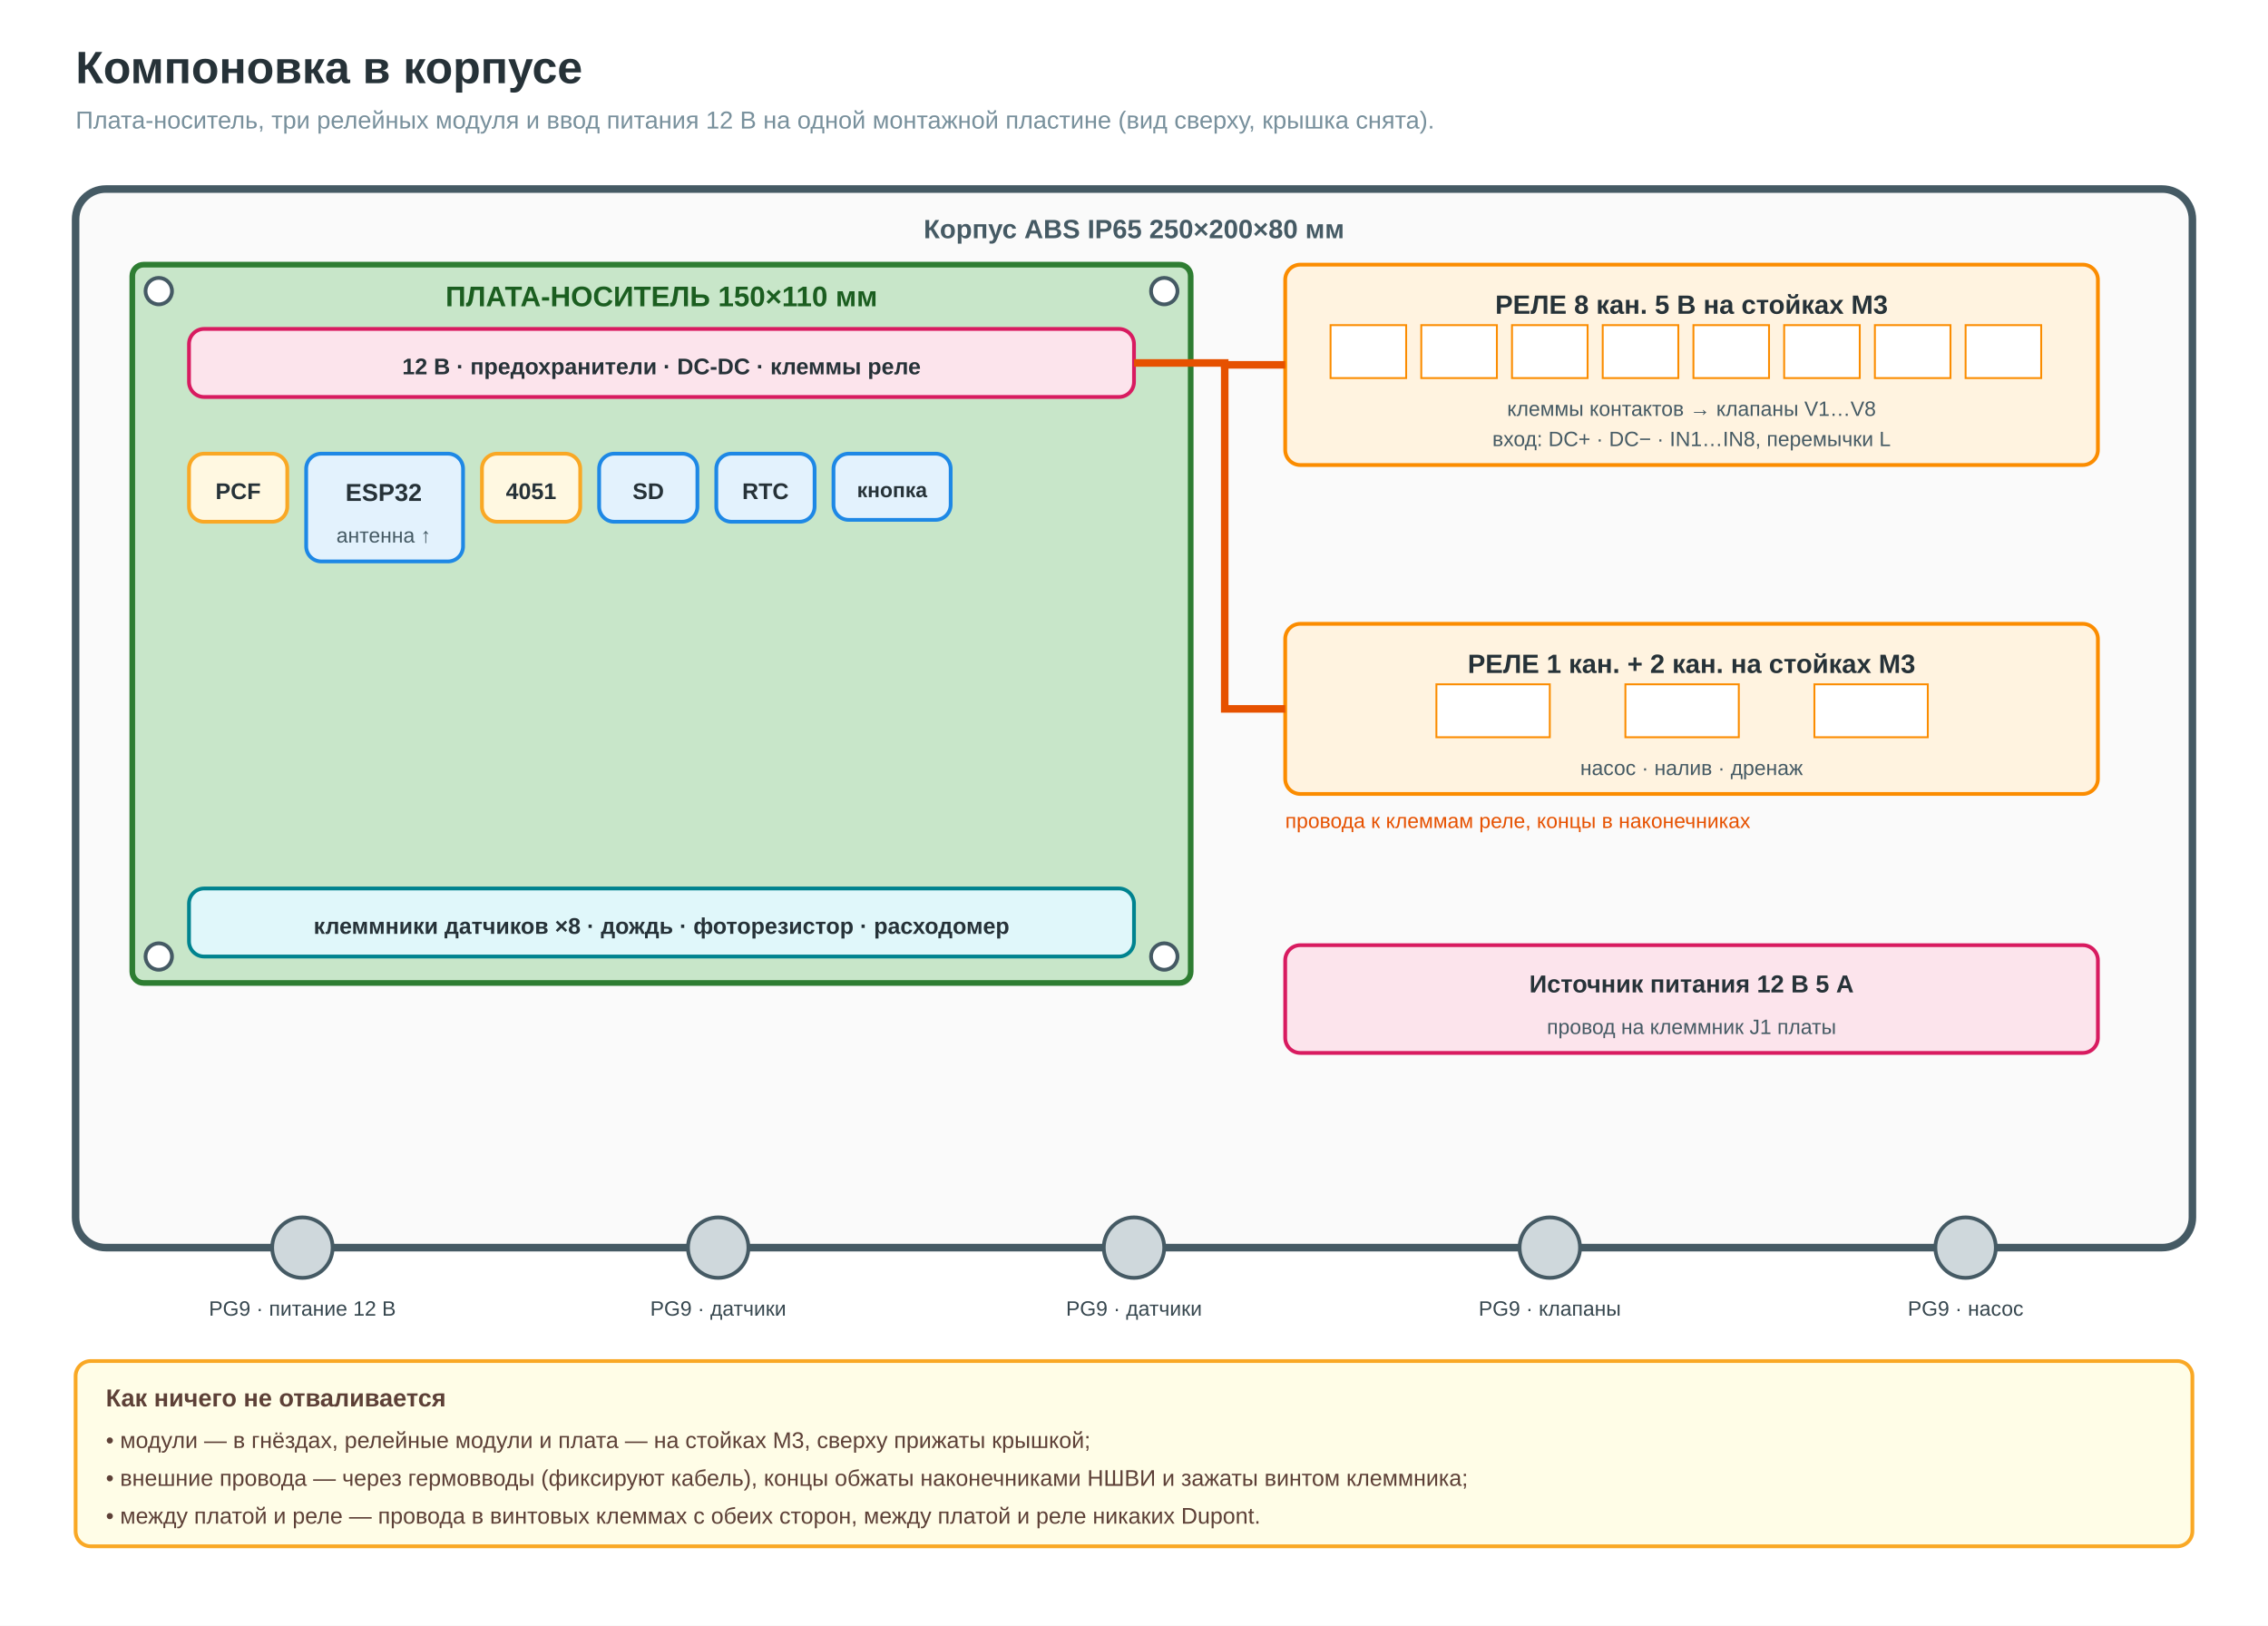
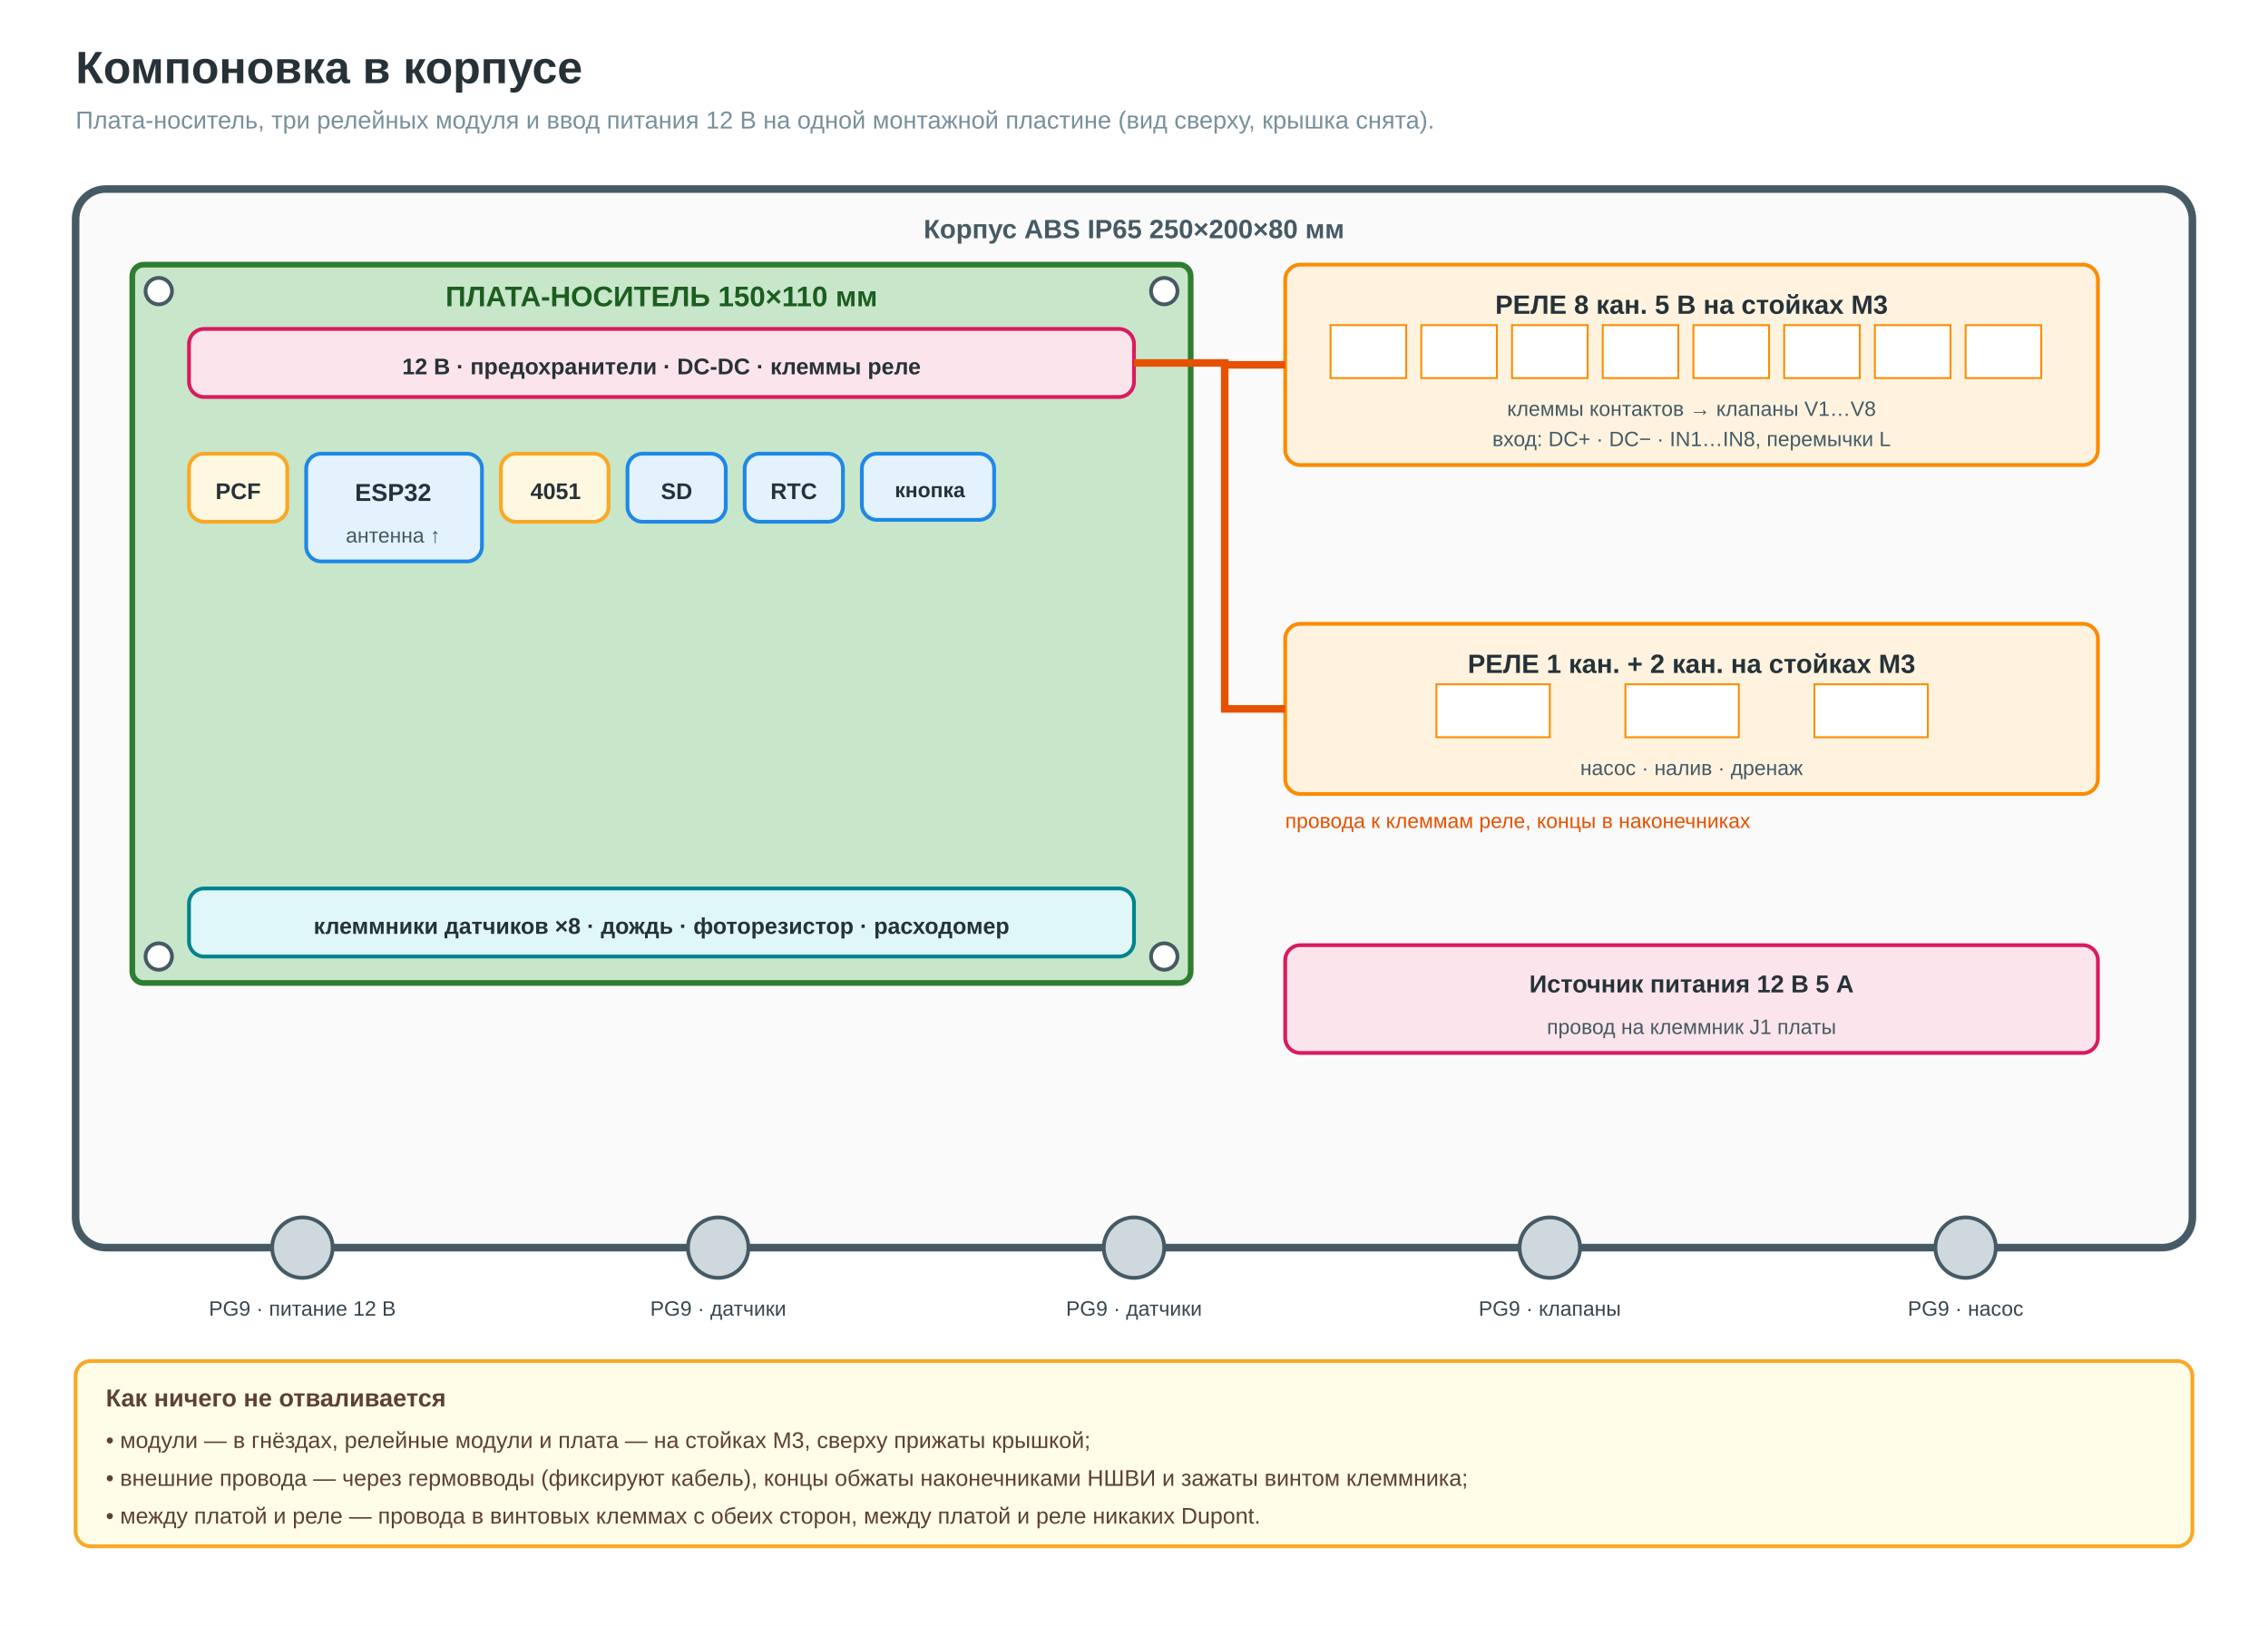
<svg xmlns="http://www.w3.org/2000/svg" viewBox="0 0 1200 860" font-family="Segoe UI, Arial, sans-serif">
  <defs>
    <marker id="arr" markerWidth="10" markerHeight="10" refX="8" refY="5" orient="auto">
      <path d="M0,0 L10,5 L0,10 z" fill="#607D8B" />
    </marker>
  </defs>
  <rect width="1200" height="860" fill="#FFFFFF" />
  <text x="40" y="44" font-size="24" font-weight="bold" fill="#263238">Компоновка в корпусе</text>
  <text x="40" y="68" font-size="13" fill="#78909C">Плата-носитель, три релейных модуля и ввод питания 12 В на одной монтажной пластине (вид сверху, крышка снята).</text>
  <rect x="40" y="100" width="1120" height="560" rx="16" fill="#FAFAFA" stroke="#455A64" stroke-width="4" />
  <text x="600" y="126" font-size="14" fill="#455A64" text-anchor="middle" font-weight="bold">Корпус ABS IP65 250×200×80 мм</text>
  <rect x="70" y="140" width="560" height="380" rx="6" fill="#C8E6C9" stroke="#2E7D32" stroke-width="3" />
  <text x="350" y="162" font-size="15" fill="#1B5E20" text-anchor="middle" font-weight="bold">ПЛАТА-НОСИТЕЛЬ 150×110 мм</text>
  <circle cx="84" cy="154" r="7" fill="#FFFFFF" stroke="#455A64" stroke-width="2" />
  <circle cx="616" cy="154" r="7" fill="#FFFFFF" stroke="#455A64" stroke-width="2" />
  <circle cx="84" cy="506" r="7" fill="#FFFFFF" stroke="#455A64" stroke-width="2" />
  <circle cx="616" cy="506" r="7" fill="#FFFFFF" stroke="#455A64" stroke-width="2" />
  <rect x="100" y="174" width="500" height="36" rx="8" fill="#FCE4EC" stroke="#D81B60" stroke-width="2" />
  <text x="350" y="198" font-size="12" font-weight="bold" fill="#263238" text-anchor="middle">12 В · предохранители · DC-DC · клеммы реле</text>
  <rect x="100" y="240" width="52" height="36" rx="8" fill="#FFF8E1" stroke="#F9A825" stroke-width="2" />
  <text x="126" y="264" font-size="12" font-weight="bold" fill="#263238" text-anchor="middle">PCF</text>
-   <rect x="162" y="240" width="83" height="57" rx="8" fill="#E3F2FD" stroke="#1E88E5" stroke-width="2" />
-   <text x="203" y="265" font-size="13" font-weight="bold" fill="#263238" text-anchor="middle">ESP32</text>
-   <text x="203" y="287" font-size="11" fill="#455A64" text-anchor="middle">антенна ↑</text>
-   <rect x="255" y="240" width="52" height="36" rx="8" fill="#FFF8E1" stroke="#F9A825" stroke-width="2" />
-   <text x="281" y="264" font-size="12" font-weight="bold" fill="#263238" text-anchor="middle">4051</text>
-   <rect x="317" y="240" width="52" height="36" rx="8" fill="#E3F2FD" stroke="#1E88E5" stroke-width="2" />
-   <text x="343" y="264" font-size="12" font-weight="bold" fill="#263238" text-anchor="middle">SD</text>
-   <rect x="379" y="240" width="52" height="36" rx="8" fill="#E3F2FD" stroke="#1E88E5" stroke-width="2" />
-   <text x="405" y="264" font-size="12" font-weight="bold" fill="#263238" text-anchor="middle">RTC</text>
-   <rect x="441" y="240" width="62" height="35" rx="8" fill="#E3F2FD" stroke="#1E88E5" stroke-width="2" />
-   <text x="472" y="263" font-size="11" font-weight="bold" fill="#263238" text-anchor="middle">кнопка</text>
+   <rect x="162" y="240" width="93" height="57" rx="8" fill="#E3F2FD" stroke="#1E88E5" stroke-width="2" />
+   <text x="208" y="265" font-size="13" font-weight="bold" fill="#263238" text-anchor="middle">ESP32</text>
+   <text x="208" y="287" font-size="11" fill="#455A64" text-anchor="middle">антенна ↑</text>
+   <rect x="265" y="240" width="57" height="36" rx="8" fill="#FFF8E1" stroke="#F9A825" stroke-width="2" />
+   <text x="294" y="264" font-size="12" font-weight="bold" fill="#263238" text-anchor="middle">4051</text>
+   <rect x="332" y="240" width="52" height="36" rx="8" fill="#E3F2FD" stroke="#1E88E5" stroke-width="2" />
+   <text x="358" y="264" font-size="12" font-weight="bold" fill="#263238" text-anchor="middle">SD</text>
+   <rect x="394" y="240" width="52" height="36" rx="8" fill="#E3F2FD" stroke="#1E88E5" stroke-width="2" />
+   <text x="420" y="264" font-size="12" font-weight="bold" fill="#263238" text-anchor="middle">RTC</text>
+   <rect x="456" y="240" width="70" height="35" rx="8" fill="#E3F2FD" stroke="#1E88E5" stroke-width="2" />
+   <text x="492" y="263" font-size="11" font-weight="bold" fill="#263238" text-anchor="middle">кнопка</text>
  <rect x="100" y="470" width="500" height="36" rx="8" fill="#E0F7FA" stroke="#00838F" stroke-width="2" />
  <text x="350" y="494" font-size="12" font-weight="bold" fill="#263238" text-anchor="middle">клеммники датчиков ×8 · дождь · фоторезистор · расходомер</text>
  <rect x="680" y="140" width="430" height="106" rx="8" fill="#FFF3E0" stroke="#FB8C00" stroke-width="2" />
  <text x="895" y="166" font-size="14" font-weight="bold" fill="#263238" text-anchor="middle">РЕЛЕ 8 кан. 5 В на стойках М3</text>
  <text x="895" y="188" font-size="11" fill="#455A64" text-anchor="middle" />
  <text x="895" y="204" font-size="11" fill="#455A64" text-anchor="middle" />
  <text x="895" y="220" font-size="11" fill="#455A64" text-anchor="middle">клеммы контактов → клапаны V1…V8</text>
  <text x="895" y="236" font-size="11" fill="#455A64" text-anchor="middle">вход: DC+ · DC− · IN1…IN8, перемычки L</text>
  <rect x="704" y="172" width="40" height="28" fill="#FFFFFF" stroke="#FB8C00" />
  <rect x="752" y="172" width="40" height="28" fill="#FFFFFF" stroke="#FB8C00" />
  <rect x="800" y="172" width="40" height="28" fill="#FFFFFF" stroke="#FB8C00" />
  <rect x="848" y="172" width="40" height="28" fill="#FFFFFF" stroke="#FB8C00" />
  <rect x="896" y="172" width="40" height="28" fill="#FFFFFF" stroke="#FB8C00" />
  <rect x="944" y="172" width="40" height="28" fill="#FFFFFF" stroke="#FB8C00" />
  <rect x="992" y="172" width="40" height="28" fill="#FFFFFF" stroke="#FB8C00" />
  <rect x="1040" y="172" width="40" height="28" fill="#FFFFFF" stroke="#FB8C00" />
  <rect x="680" y="330" width="430" height="90" rx="8" fill="#FFF3E0" stroke="#FB8C00" stroke-width="2" />
  <text x="895" y="356" font-size="14" font-weight="bold" fill="#263238" text-anchor="middle">РЕЛЕ 1 кан. + 2 кан. на стойках М3</text>
  <text x="895" y="378" font-size="11" fill="#455A64" text-anchor="middle" />
  <text x="895" y="394" font-size="11" fill="#455A64" text-anchor="middle" />
  <text x="895" y="410" font-size="11" fill="#455A64" text-anchor="middle">насос · налив · дренаж</text>
  <rect x="760" y="362" width="60" height="28" fill="#FFFFFF" stroke="#FB8C00" />
  <rect x="860" y="362" width="60" height="28" fill="#FFFFFF" stroke="#FB8C00" />
  <rect x="960" y="362" width="60" height="28" fill="#FFFFFF" stroke="#FB8C00" />
  <path d="M600 192 L648 192 L648 193 L680 193" fill="none" stroke="#E65100" stroke-width="4" />
  <path d="M648 192 L648 375 L680 375" fill="none" stroke="#E65100" stroke-width="4" />
  <text x="680" y="438" font-size="11" fill="#E65100" text-anchor="start">провода к клеммам реле, концы в наконечниках</text>
  <rect x="680" y="500" width="430" height="57" rx="8" fill="#FCE4EC" stroke="#D81B60" stroke-width="2" />
  <text x="895" y="525" font-size="13" font-weight="bold" fill="#263238" text-anchor="middle">Источник питания 12 В 5 А</text>
  <text x="895" y="547" font-size="11" fill="#455A64" text-anchor="middle">провод на клеммник J1 платы</text>
  <circle cx="160" cy="660" r="16" fill="#CFD8DC" stroke="#455A64" stroke-width="2" />
  <text x="160" y="696" font-size="11" fill="#37474F" text-anchor="middle">PG9 · питание 12 В</text>
  <circle cx="380" cy="660" r="16" fill="#CFD8DC" stroke="#455A64" stroke-width="2" />
  <text x="380" y="696" font-size="11" fill="#37474F" text-anchor="middle">PG9 · датчики</text>
  <circle cx="600" cy="660" r="16" fill="#CFD8DC" stroke="#455A64" stroke-width="2" />
  <text x="600" y="696" font-size="11" fill="#37474F" text-anchor="middle">PG9 · датчики</text>
  <circle cx="820" cy="660" r="16" fill="#CFD8DC" stroke="#455A64" stroke-width="2" />
  <text x="820" y="696" font-size="11" fill="#37474F" text-anchor="middle">PG9 · клапаны</text>
  <circle cx="1040" cy="660" r="16" fill="#CFD8DC" stroke="#455A64" stroke-width="2" />
  <text x="1040" y="696" font-size="11" fill="#37474F" text-anchor="middle">PG9 · насос</text>
  <rect x="40" y="720" width="1120" height="98" rx="8" fill="#FFFDE7" stroke="#F9A825" stroke-width="2" />
  <text x="56" y="744" font-size="13" fill="#5D4037" text-anchor="start" font-weight="bold">Как ничего не отваливается</text>
  <text x="56" y="766" font-size="12" fill="#5D4037" text-anchor="start">• модули — в гнёздах, релейные модули и плата — на стойках М3, сверху прижаты крышкой;</text>
  <text x="56" y="786" font-size="12" fill="#5D4037" text-anchor="start">• внешние провода — через гермовводы (фиксируют кабель), концы обжаты наконечниками НШВИ и зажаты винтом клеммника;</text>
  <text x="56" y="806" font-size="12" fill="#5D4037" text-anchor="start">• между платой и реле — провода в винтовых клеммах с обеих сторон, между платой и реле никаких Dupont.</text>
</svg>
